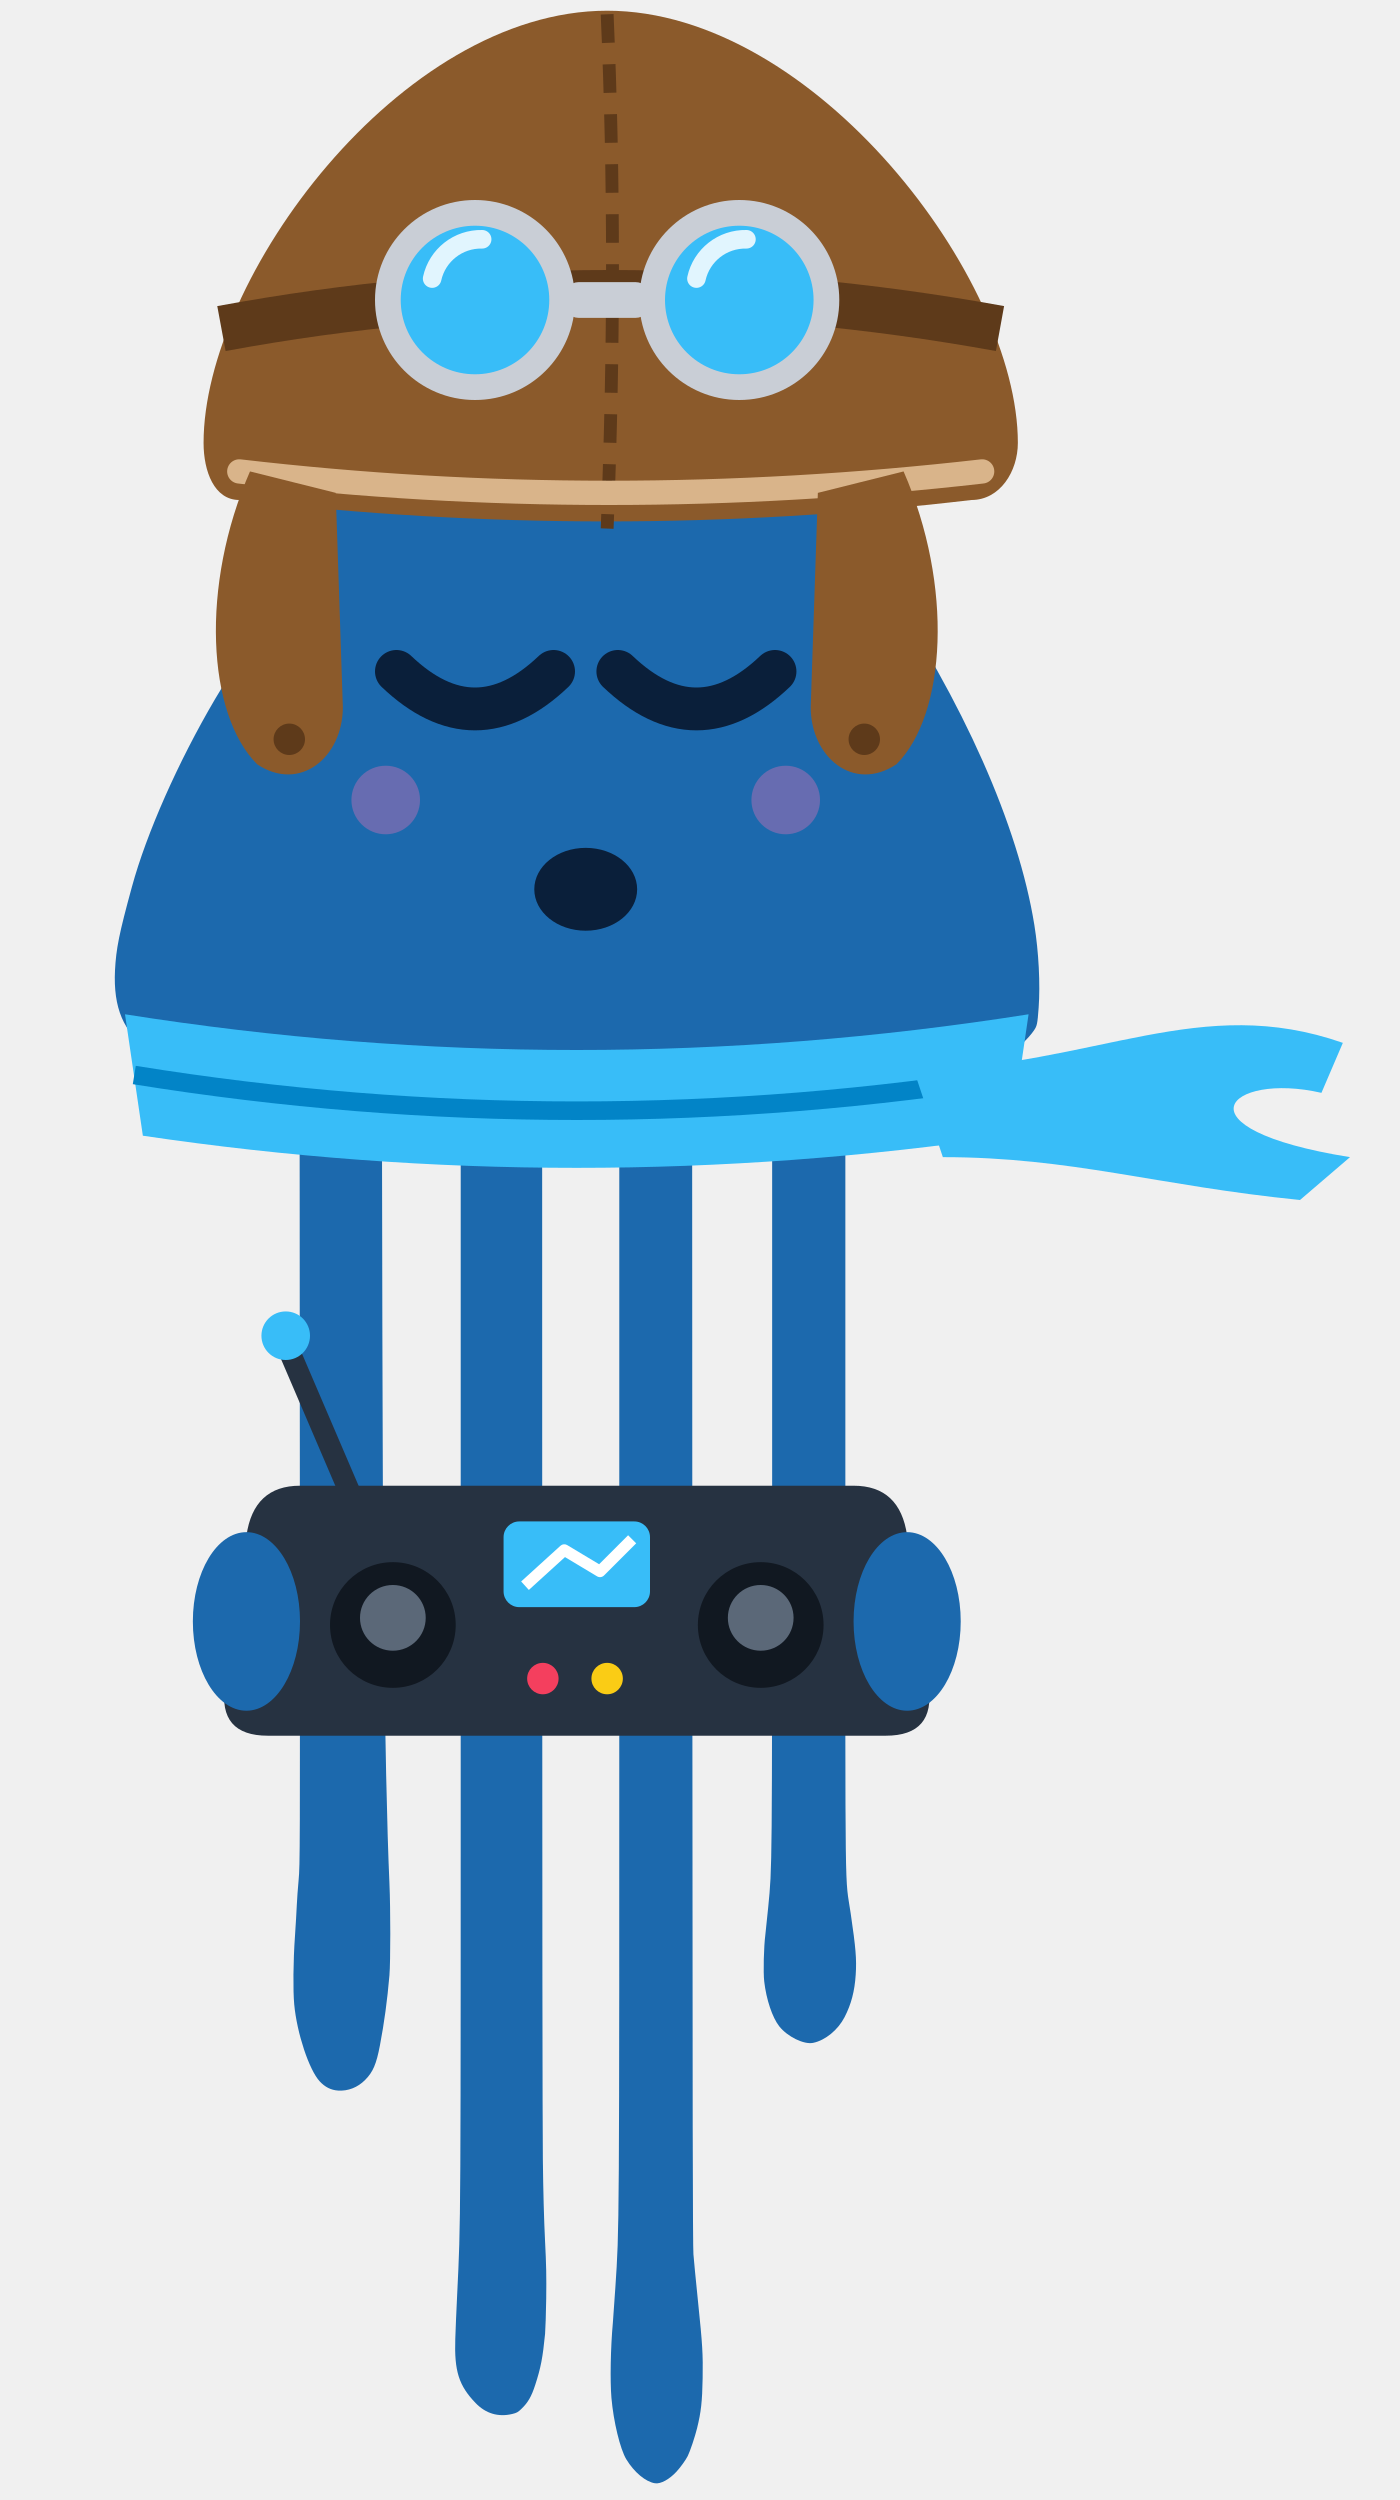
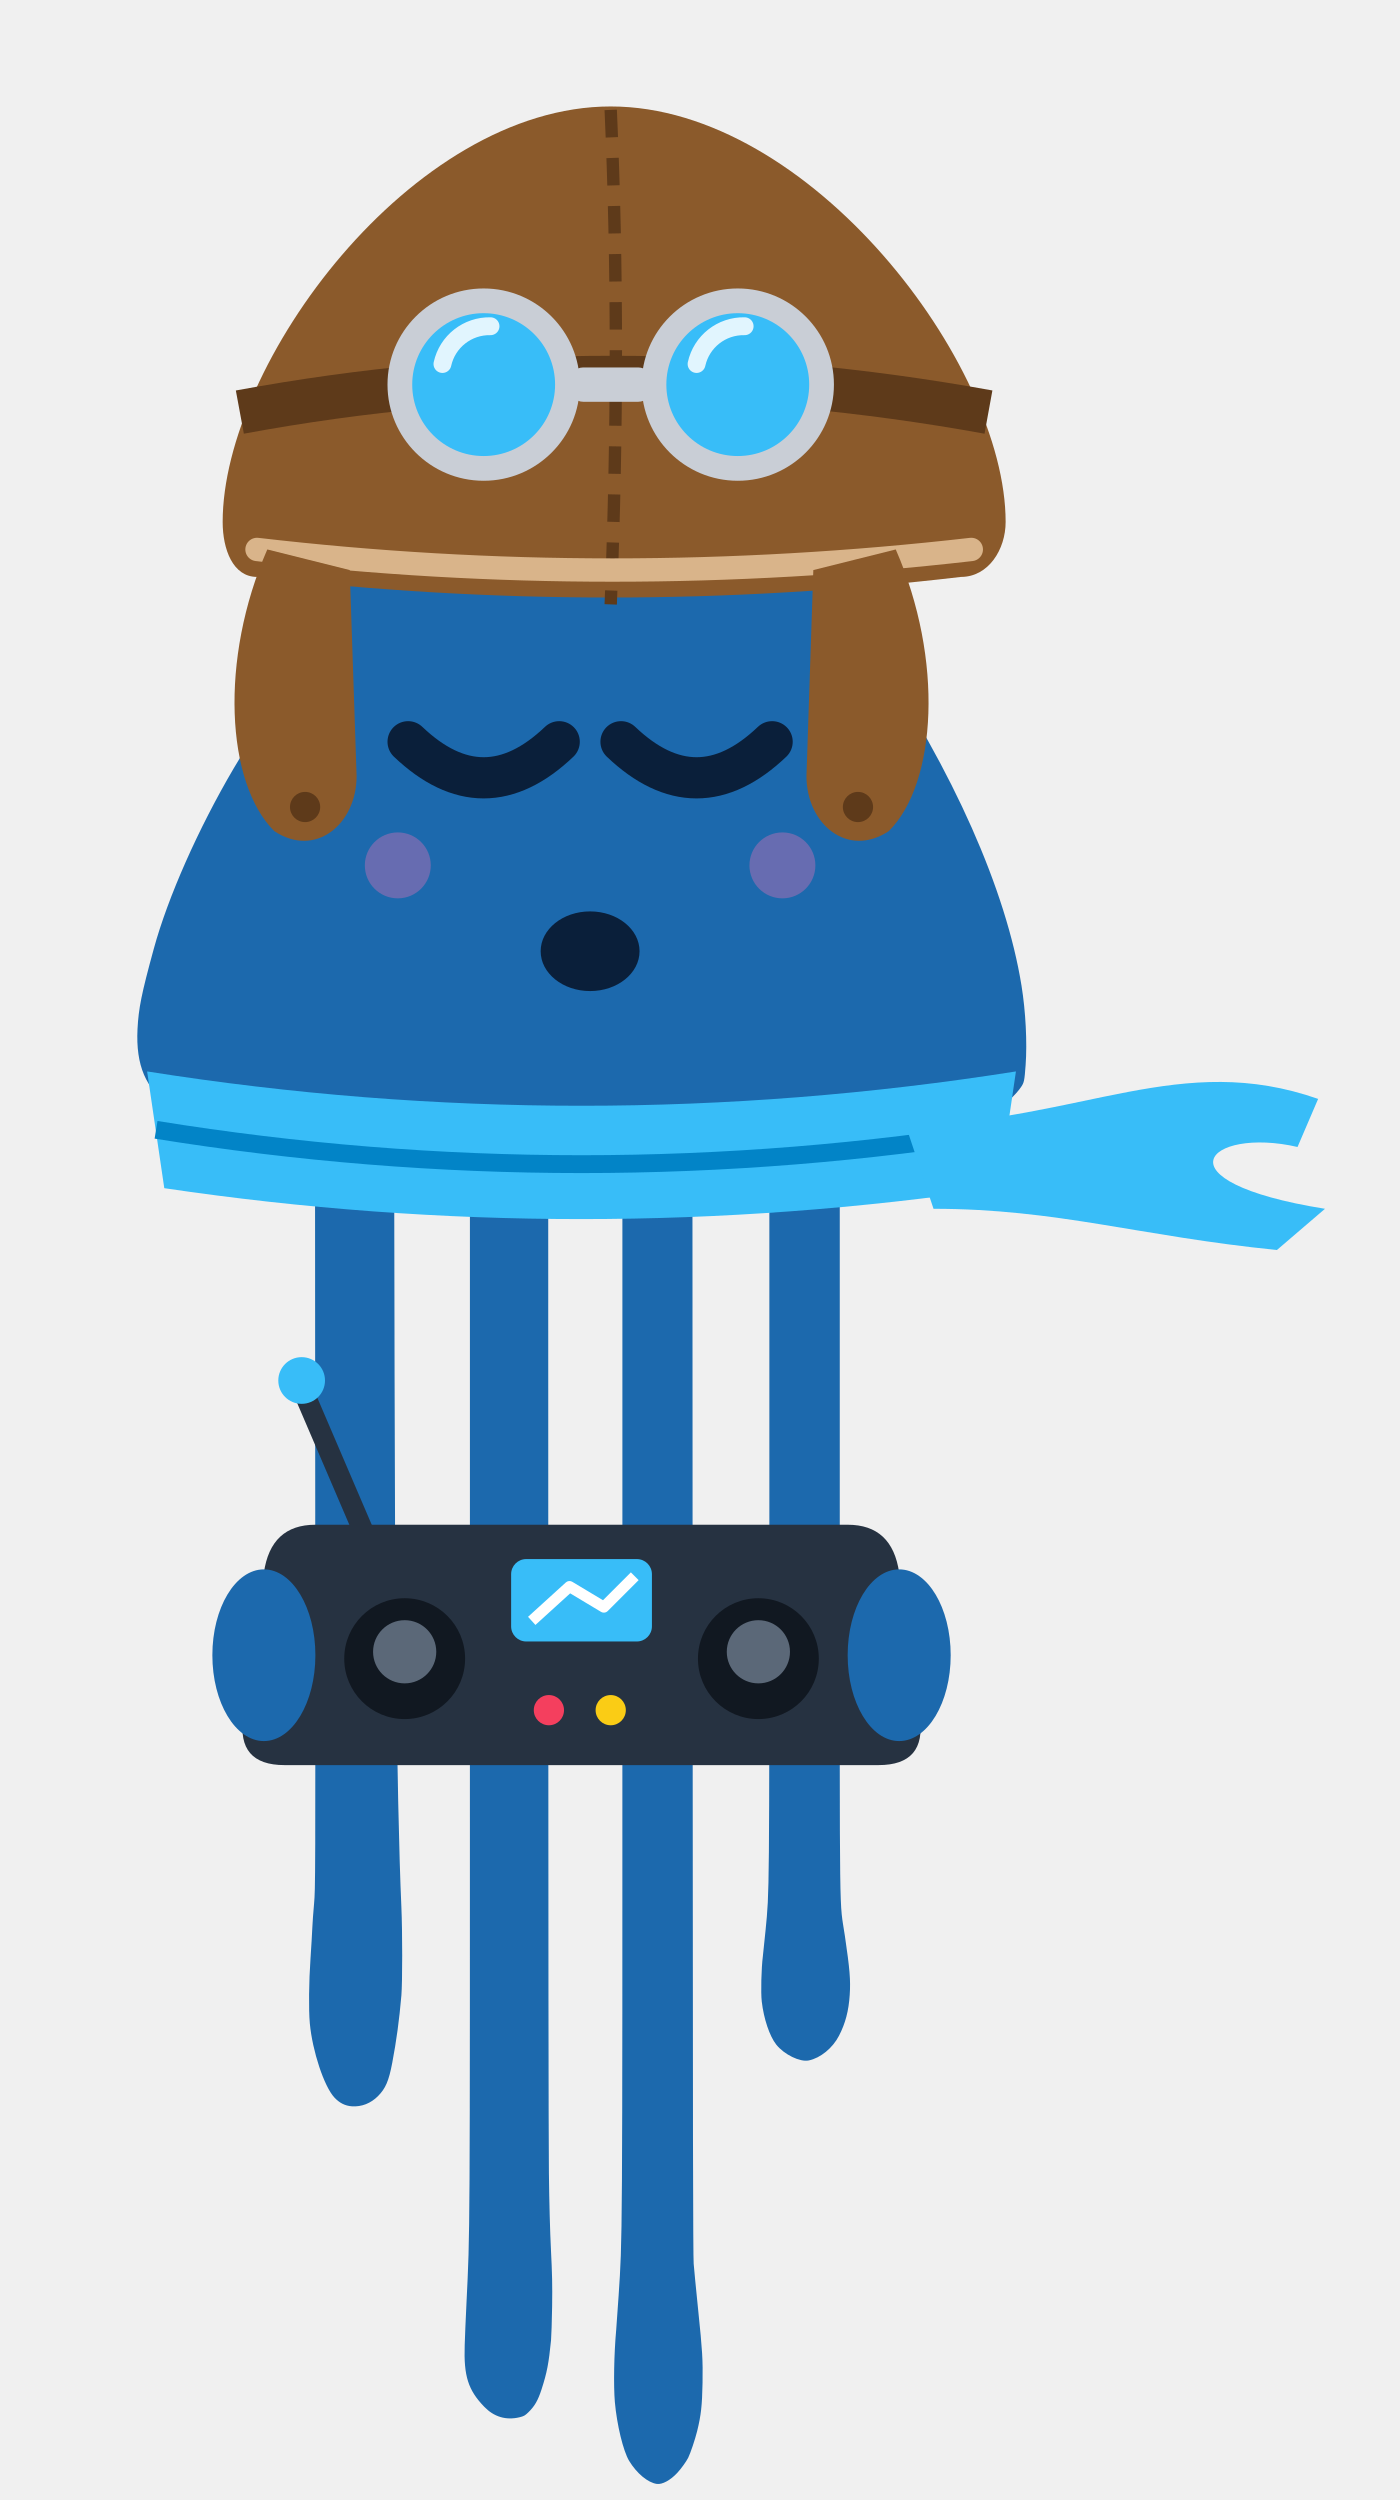
- <svg xmlns="http://www.w3.org/2000/svg" viewBox="-160 -60 1960 3500" width="560" height="1000">
+ <svg xmlns="http://www.w3.org/2000/svg" viewBox="-199 -200 2038 3640" width="560" height="1000">
  <style>
.bob{animation:bob 6s ease-in-out infinite;transform-box:view-box;transform-origin:647px 1400px}
.push{animation:push 4s ease-in-out infinite;transform-box:view-box;transform-origin:647px 1500px}
.leg{animation:sway 4s ease-in-out infinite;transform-box:view-box}
.leg1{animation-delay:-.5s}.leg2{animation-delay:-1s}.leg3{animation-delay:-1.5s}
.ctrl{animation:hold 4s ease-in-out infinite;transform-box:view-box;transform-origin:647px 1500px;animation-delay:-.75s}
.tail{animation:flutter 1.1s ease-in-out infinite;transform-box:view-box;transform-origin:1140px 1490px}
@keyframes bob{0%,100%{transform:translateY(0) rotate(-1.5deg)}50%{transform:translateY(-90px) rotate(1.5deg)}}
@keyframes push{0%,100%{transform:scale(1,1)}40%{transform:scale(1.03,.97)}60%{transform:scale(.98,1.025)}}
@keyframes sway{0%,100%{transform:rotate(3deg) skewX(-2deg)}50%{transform:rotate(-3deg) skewX(2deg)}}
@keyframes hold{0%,100%{transform:rotate(1.5deg) translateY(0)}50%{transform:rotate(-1.5deg) translateY(30px)}}
@keyframes flutter{0%,100%{transform:skewY(0) scaleY(1)}25%{transform:skewY(-6deg) scaleY(1.15)}50%{transform:skewY(3deg) scaleY(.85)}75%{transform:skewY(-3deg) scaleY(1.1)}}
@media (prefers-reduced-motion:reduce){*{animation:none!important}}
</style>
  <defs>
    <clipPath id="HD">
      <rect x="-500" y="-500" width="2500" height="1990" />
    </clipPath>
    <clipPath id="L0">
      <rect x="150" y="1470" width="280" height="2000" />
    </clipPath>
    <clipPath id="L1">
      <rect x="430" y="1470" width="220" height="2000" />
    </clipPath>
    <clipPath id="L2">
      <rect x="650" y="1470" width="210" height="2000" />
    </clipPath>
    <clipPath id="L3">
      <rect x="860" y="1470" width="290" height="2000" />
    </clipPath>
  </defs>
  <g class="bob">
    <g class="push">
      <g class="leg leg0" style="transform-origin:317px 1480px">
        <g clip-path="url(#L0)" fill="#1C69AD">
          <g transform="translate(0,3417) scale(0.1,-0.1)">
            <path d="M6715 34159 c-194 -9 -316 -24 -493 -60 -565 -114 -1065 -365 -1505 -754 -72 -63 -2250 -2338 -2403 -2510 -362 -405 -600 -744 -658 -935 -26 -84 -32 -329 -13 -460 51 -334 208 -645 487 -965 47 -54 124 -132 172 -175 77 -68 404 -325 570 -447 118 -87 178 -197 178 -325 0 -226 -156 -508 -470 -848 -248 -269 -807 -1080 -1168 -1695 -518 -881 -961 -1882 -1165 -2630 -180 -658 -221 -864 -237 -1170 -26 -526 122 -875 470 -1100 131 -85 475 -265 590 -309 394 -149 733 -264 930 -316 244 -65 324 -103 423 -206 64 -67 121 -158 150 -244 l22 -65 3 -5135 c3 -5055 2 -5138 -17 -5355 -11 -121 -23 -283 -26 -360 -3 -77 -15 -275 -26 -440 -24 -338 -28 -751 -10 -945 37 -403 208 -918 357 -1079 75 -81 157 -122 257 -129 140 -9 273 43 378 148 111 112 158 221 208 485 60 314 103 629 133 980 16 191 16 927 0 1290 -34 766 -61 2017 -82 3810 -6 451 -13 2232 -17 3958 l-6 3138 409 -6 c225 -3 473 -8 552 -11 l142 -6 0 -7677 c0 -8251 2 -7881 -50 -8971 -11 -228 -23 -505 -26 -615 -15 -451 50 -654 284 -897 142 -148 317 -200 512 -154 66 16 81 25 128 70 93 89 143 175 195 337 79 243 105 380 138 714 5 61 13 283 16 495 4 312 1 467 -17 820 -14 286 -25 673 -30 1130 -5 382 -9 3853 -9 7713 l-1 7017 158 0 c86 0 329 -3 540 -7 l382 -6 0 -7621 c0 -8268 1 -8032 -55 -8891 -14 -214 -30 -437 -35 -495 -32 -352 -40 -810 -20 -1050 29 -333 122 -717 208 -860 112 -184 274 -318 404 -336 79 -11 198 54 298 162 54 58 130 163 158 219 34 69 100 265 131 390 56 228 72 371 78 700 6 333 -3 476 -62 1045 -19 179 -39 381 -45 450 -6 69 -16 177 -22 240 -9 87 -13 2050 -15 8073 l-3 7959 397 -6 c219 -4 471 -9 561 -12 l162 -6 0 -5137 c-1 -5568 1 -5433 -55 -6011 -14 -146 -32 -319 -40 -385 -22 -172 -31 -526 -16 -655 29 -253 114 -506 211 -629 115 -145 346 -258 474 -231 170 35 348 181 440 360 93 180 141 362 156 595 14 219 1 369 -70 855 -83 567 -75 -75 -75 5780 l0 5215 26 56 c55 118 137 176 291 210 138 30 346 89 598 170 124 39 277 87 340 106 258 77 350 107 440 145 387 164 789 454 944 680 45 66 50 89 67 320 24 327 1 781 -60 1158 -225 1393 -990 3119 -2152 4850 -191 286 -219 341 -266 527 -24 90 -28 129 -28 238 0 119 3 137 29 210 35 96 82 173 145 239 25 27 201 173 391 324 511 409 613 516 754 792 128 251 166 385 173 615 4 109 1 179 -11 257 -37 248 -161 525 -331 738 -96 120 -2144 2313 -2283 2445 -127 120 -382 348 -527 471 -156 133 -400 280 -630 381 -250 109 -502 181 -780 222 -132 19 -415 43 -473 39 -15 -1 -94 -5 -177 -9z m-925 -8734 c111 -57 70 -164 -154 -393 -127 -130 -274 -228 -433 -288 -90 -34 -345 -90 -498 -110 -174 -22 -490 -15 -650 15 -150 28 -347 96 -491 169 -135 69 -179 104 -270 210 -76 89 -83 124 -35 173 38 38 57 37 255 -7 391 -88 377 -86 681 -91 333 -6 531 6 751 46 277 50 419 100 683 241 103 54 117 58 161 35z m1909 -64 c236 -131 470 -204 800 -248 101 -14 203 -17 511 -17 432 0 434 1 738 76 127 31 212 48 228 44 14 -4 37 -18 50 -31 38 -38 33 -90 -17 -164 -124 -186 -329 -276 -849 -373 -166 -31 -187 -33 -410 -32 -207 0 -248 2 -345 23 -284 60 -528 189 -736 389 -198 189 -250 296 -178 363 48 45 83 40 208 -30z m-889 -2521 c177 -46 320 -153 383 -288 26 -57 31 -78 31 -147 0 -89 -24 -169 -71 -233 -120 -164 -277 -253 -483 -272 -111 -10 -206 4 -306 44 -360 146 -470 501 -226 728 90 83 256 162 382 181 75 12 220 5 290 -13z" />
          </g>
        </g>
      </g>
      <g class="leg leg1" style="transform-origin:541px 1480px">
        <g clip-path="url(#L1)" fill="#1C69AD">
          <g transform="translate(0,3417) scale(0.1,-0.1)">
            <path d="M6715 34159 c-194 -9 -316 -24 -493 -60 -565 -114 -1065 -365 -1505 -754 -72 -63 -2250 -2338 -2403 -2510 -362 -405 -600 -744 -658 -935 -26 -84 -32 -329 -13 -460 51 -334 208 -645 487 -965 47 -54 124 -132 172 -175 77 -68 404 -325 570 -447 118 -87 178 -197 178 -325 0 -226 -156 -508 -470 -848 -248 -269 -807 -1080 -1168 -1695 -518 -881 -961 -1882 -1165 -2630 -180 -658 -221 -864 -237 -1170 -26 -526 122 -875 470 -1100 131 -85 475 -265 590 -309 394 -149 733 -264 930 -316 244 -65 324 -103 423 -206 64 -67 121 -158 150 -244 l22 -65 3 -5135 c3 -5055 2 -5138 -17 -5355 -11 -121 -23 -283 -26 -360 -3 -77 -15 -275 -26 -440 -24 -338 -28 -751 -10 -945 37 -403 208 -918 357 -1079 75 -81 157 -122 257 -129 140 -9 273 43 378 148 111 112 158 221 208 485 60 314 103 629 133 980 16 191 16 927 0 1290 -34 766 -61 2017 -82 3810 -6 451 -13 2232 -17 3958 l-6 3138 409 -6 c225 -3 473 -8 552 -11 l142 -6 0 -7677 c0 -8251 2 -7881 -50 -8971 -11 -228 -23 -505 -26 -615 -15 -451 50 -654 284 -897 142 -148 317 -200 512 -154 66 16 81 25 128 70 93 89 143 175 195 337 79 243 105 380 138 714 5 61 13 283 16 495 4 312 1 467 -17 820 -14 286 -25 673 -30 1130 -5 382 -9 3853 -9 7713 l-1 7017 158 0 c86 0 329 -3 540 -7 l382 -6 0 -7621 c0 -8268 1 -8032 -55 -8891 -14 -214 -30 -437 -35 -495 -32 -352 -40 -810 -20 -1050 29 -333 122 -717 208 -860 112 -184 274 -318 404 -336 79 -11 198 54 298 162 54 58 130 163 158 219 34 69 100 265 131 390 56 228 72 371 78 700 6 333 -3 476 -62 1045 -19 179 -39 381 -45 450 -6 69 -16 177 -22 240 -9 87 -13 2050 -15 8073 l-3 7959 397 -6 c219 -4 471 -9 561 -12 l162 -6 0 -5137 c-1 -5568 1 -5433 -55 -6011 -14 -146 -32 -319 -40 -385 -22 -172 -31 -526 -16 -655 29 -253 114 -506 211 -629 115 -145 346 -258 474 -231 170 35 348 181 440 360 93 180 141 362 156 595 14 219 1 369 -70 855 -83 567 -75 -75 -75 5780 l0 5215 26 56 c55 118 137 176 291 210 138 30 346 89 598 170 124 39 277 87 340 106 258 77 350 107 440 145 387 164 789 454 944 680 45 66 50 89 67 320 24 327 1 781 -60 1158 -225 1393 -990 3119 -2152 4850 -191 286 -219 341 -266 527 -24 90 -28 129 -28 238 0 119 3 137 29 210 35 96 82 173 145 239 25 27 201 173 391 324 511 409 613 516 754 792 128 251 166 385 173 615 4 109 1 179 -11 257 -37 248 -161 525 -331 738 -96 120 -2144 2313 -2283 2445 -127 120 -382 348 -527 471 -156 133 -400 280 -630 381 -250 109 -502 181 -780 222 -132 19 -415 43 -473 39 -15 -1 -94 -5 -177 -9z m-925 -8734 c111 -57 70 -164 -154 -393 -127 -130 -274 -228 -433 -288 -90 -34 -345 -90 -498 -110 -174 -22 -490 -15 -650 15 -150 28 -347 96 -491 169 -135 69 -179 104 -270 210 -76 89 -83 124 -35 173 38 38 57 37 255 -7 391 -88 377 -86 681 -91 333 -6 531 6 751 46 277 50 419 100 683 241 103 54 117 58 161 35z m1909 -64 c236 -131 470 -204 800 -248 101 -14 203 -17 511 -17 432 0 434 1 738 76 127 31 212 48 228 44 14 -4 37 -18 50 -31 38 -38 33 -90 -17 -164 -124 -186 -329 -276 -849 -373 -166 -31 -187 -33 -410 -32 -207 0 -248 2 -345 23 -284 60 -528 189 -736 389 -198 189 -250 296 -178 363 48 45 83 40 208 -30z m-889 -2521 c177 -46 320 -153 383 -288 26 -57 31 -78 31 -147 0 -89 -24 -169 -71 -233 -120 -164 -277 -253 -483 -272 -111 -10 -206 4 -306 44 -360 146 -470 501 -226 728 90 83 256 162 382 181 75 12 220 5 290 -13z" />
          </g>
        </g>
      </g>
      <g class="leg leg2" style="transform-origin:757px 1480px">
        <g clip-path="url(#L2)" fill="#1C69AD">
          <g transform="translate(0,3417) scale(0.1,-0.1)">
            <path d="M6715 34159 c-194 -9 -316 -24 -493 -60 -565 -114 -1065 -365 -1505 -754 -72 -63 -2250 -2338 -2403 -2510 -362 -405 -600 -744 -658 -935 -26 -84 -32 -329 -13 -460 51 -334 208 -645 487 -965 47 -54 124 -132 172 -175 77 -68 404 -325 570 -447 118 -87 178 -197 178 -325 0 -226 -156 -508 -470 -848 -248 -269 -807 -1080 -1168 -1695 -518 -881 -961 -1882 -1165 -2630 -180 -658 -221 -864 -237 -1170 -26 -526 122 -875 470 -1100 131 -85 475 -265 590 -309 394 -149 733 -264 930 -316 244 -65 324 -103 423 -206 64 -67 121 -158 150 -244 l22 -65 3 -5135 c3 -5055 2 -5138 -17 -5355 -11 -121 -23 -283 -26 -360 -3 -77 -15 -275 -26 -440 -24 -338 -28 -751 -10 -945 37 -403 208 -918 357 -1079 75 -81 157 -122 257 -129 140 -9 273 43 378 148 111 112 158 221 208 485 60 314 103 629 133 980 16 191 16 927 0 1290 -34 766 -61 2017 -82 3810 -6 451 -13 2232 -17 3958 l-6 3138 409 -6 c225 -3 473 -8 552 -11 l142 -6 0 -7677 c0 -8251 2 -7881 -50 -8971 -11 -228 -23 -505 -26 -615 -15 -451 50 -654 284 -897 142 -148 317 -200 512 -154 66 16 81 25 128 70 93 89 143 175 195 337 79 243 105 380 138 714 5 61 13 283 16 495 4 312 1 467 -17 820 -14 286 -25 673 -30 1130 -5 382 -9 3853 -9 7713 l-1 7017 158 0 c86 0 329 -3 540 -7 l382 -6 0 -7621 c0 -8268 1 -8032 -55 -8891 -14 -214 -30 -437 -35 -495 -32 -352 -40 -810 -20 -1050 29 -333 122 -717 208 -860 112 -184 274 -318 404 -336 79 -11 198 54 298 162 54 58 130 163 158 219 34 69 100 265 131 390 56 228 72 371 78 700 6 333 -3 476 -62 1045 -19 179 -39 381 -45 450 -6 69 -16 177 -22 240 -9 87 -13 2050 -15 8073 l-3 7959 397 -6 c219 -4 471 -9 561 -12 l162 -6 0 -5137 c-1 -5568 1 -5433 -55 -6011 -14 -146 -32 -319 -40 -385 -22 -172 -31 -526 -16 -655 29 -253 114 -506 211 -629 115 -145 346 -258 474 -231 170 35 348 181 440 360 93 180 141 362 156 595 14 219 1 369 -70 855 -83 567 -75 -75 -75 5780 l0 5215 26 56 c55 118 137 176 291 210 138 30 346 89 598 170 124 39 277 87 340 106 258 77 350 107 440 145 387 164 789 454 944 680 45 66 50 89 67 320 24 327 1 781 -60 1158 -225 1393 -990 3119 -2152 4850 -191 286 -219 341 -266 527 -24 90 -28 129 -28 238 0 119 3 137 29 210 35 96 82 173 145 239 25 27 201 173 391 324 511 409 613 516 754 792 128 251 166 385 173 615 4 109 1 179 -11 257 -37 248 -161 525 -331 738 -96 120 -2144 2313 -2283 2445 -127 120 -382 348 -527 471 -156 133 -400 280 -630 381 -250 109 -502 181 -780 222 -132 19 -415 43 -473 39 -15 -1 -94 -5 -177 -9z m-925 -8734 c111 -57 70 -164 -154 -393 -127 -130 -274 -228 -433 -288 -90 -34 -345 -90 -498 -110 -174 -22 -490 -15 -650 15 -150 28 -347 96 -491 169 -135 69 -179 104 -270 210 -76 89 -83 124 -35 173 38 38 57 37 255 -7 391 -88 377 -86 681 -91 333 -6 531 6 751 46 277 50 419 100 683 241 103 54 117 58 161 35z m1909 -64 c236 -131 470 -204 800 -248 101 -14 203 -17 511 -17 432 0 434 1 738 76 127 31 212 48 228 44 14 -4 37 -18 50 -31 38 -38 33 -90 -17 -164 -124 -186 -329 -276 -849 -373 -166 -31 -187 -33 -410 -32 -207 0 -248 2 -345 23 -284 60 -528 189 -736 389 -198 189 -250 296 -178 363 48 45 83 40 208 -30z m-889 -2521 c177 -46 320 -153 383 -288 26 -57 31 -78 31 -147 0 -89 -24 -169 -71 -233 -120 -164 -277 -253 -483 -272 -111 -10 -206 4 -306 44 -360 146 -470 501 -226 728 90 83 256 162 382 181 75 12 220 5 290 -13z" />
          </g>
        </g>
      </g>
      <g class="leg leg3" style="transform-origin:971px 1480px">
        <g clip-path="url(#L3)" fill="#1C69AD">
          <g transform="translate(0,3417) scale(0.1,-0.1)">
            <path d="M6715 34159 c-194 -9 -316 -24 -493 -60 -565 -114 -1065 -365 -1505 -754 -72 -63 -2250 -2338 -2403 -2510 -362 -405 -600 -744 -658 -935 -26 -84 -32 -329 -13 -460 51 -334 208 -645 487 -965 47 -54 124 -132 172 -175 77 -68 404 -325 570 -447 118 -87 178 -197 178 -325 0 -226 -156 -508 -470 -848 -248 -269 -807 -1080 -1168 -1695 -518 -881 -961 -1882 -1165 -2630 -180 -658 -221 -864 -237 -1170 -26 -526 122 -875 470 -1100 131 -85 475 -265 590 -309 394 -149 733 -264 930 -316 244 -65 324 -103 423 -206 64 -67 121 -158 150 -244 l22 -65 3 -5135 c3 -5055 2 -5138 -17 -5355 -11 -121 -23 -283 -26 -360 -3 -77 -15 -275 -26 -440 -24 -338 -28 -751 -10 -945 37 -403 208 -918 357 -1079 75 -81 157 -122 257 -129 140 -9 273 43 378 148 111 112 158 221 208 485 60 314 103 629 133 980 16 191 16 927 0 1290 -34 766 -61 2017 -82 3810 -6 451 -13 2232 -17 3958 l-6 3138 409 -6 c225 -3 473 -8 552 -11 l142 -6 0 -7677 c0 -8251 2 -7881 -50 -8971 -11 -228 -23 -505 -26 -615 -15 -451 50 -654 284 -897 142 -148 317 -200 512 -154 66 16 81 25 128 70 93 89 143 175 195 337 79 243 105 380 138 714 5 61 13 283 16 495 4 312 1 467 -17 820 -14 286 -25 673 -30 1130 -5 382 -9 3853 -9 7713 l-1 7017 158 0 c86 0 329 -3 540 -7 l382 -6 0 -7621 c0 -8268 1 -8032 -55 -8891 -14 -214 -30 -437 -35 -495 -32 -352 -40 -810 -20 -1050 29 -333 122 -717 208 -860 112 -184 274 -318 404 -336 79 -11 198 54 298 162 54 58 130 163 158 219 34 69 100 265 131 390 56 228 72 371 78 700 6 333 -3 476 -62 1045 -19 179 -39 381 -45 450 -6 69 -16 177 -22 240 -9 87 -13 2050 -15 8073 l-3 7959 397 -6 c219 -4 471 -9 561 -12 l162 -6 0 -5137 c-1 -5568 1 -5433 -55 -6011 -14 -146 -32 -319 -40 -385 -22 -172 -31 -526 -16 -655 29 -253 114 -506 211 -629 115 -145 346 -258 474 -231 170 35 348 181 440 360 93 180 141 362 156 595 14 219 1 369 -70 855 -83 567 -75 -75 -75 5780 l0 5215 26 56 c55 118 137 176 291 210 138 30 346 89 598 170 124 39 277 87 340 106 258 77 350 107 440 145 387 164 789 454 944 680 45 66 50 89 67 320 24 327 1 781 -60 1158 -225 1393 -990 3119 -2152 4850 -191 286 -219 341 -266 527 -24 90 -28 129 -28 238 0 119 3 137 29 210 35 96 82 173 145 239 25 27 201 173 391 324 511 409 613 516 754 792 128 251 166 385 173 615 4 109 1 179 -11 257 -37 248 -161 525 -331 738 -96 120 -2144 2313 -2283 2445 -127 120 -382 348 -527 471 -156 133 -400 280 -630 381 -250 109 -502 181 -780 222 -132 19 -415 43 -473 39 -15 -1 -94 -5 -177 -9z m-925 -8734 c111 -57 70 -164 -154 -393 -127 -130 -274 -228 -433 -288 -90 -34 -345 -90 -498 -110 -174 -22 -490 -15 -650 15 -150 28 -347 96 -491 169 -135 69 -179 104 -270 210 -76 89 -83 124 -35 173 38 38 57 37 255 -7 391 -88 377 -86 681 -91 333 -6 531 6 751 46 277 50 419 100 683 241 103 54 117 58 161 35z m1909 -64 c236 -131 470 -204 800 -248 101 -14 203 -17 511 -17 432 0 434 1 738 76 127 31 212 48 228 44 14 -4 37 -18 50 -31 38 -38 33 -90 -17 -164 -124 -186 -329 -276 -849 -373 -166 -31 -187 -33 -410 -32 -207 0 -248 2 -345 23 -284 60 -528 189 -736 389 -198 189 -250 296 -178 363 48 45 83 40 208 -30z m-889 -2521 c177 -46 320 -153 383 -288 26 -57 31 -78 31 -147 0 -89 -24 -169 -71 -233 -120 -164 -277 -253 -483 -272 -111 -10 -206 4 -306 44 -360 146 -470 501 -226 728 90 83 256 162 382 181 75 12 220 5 290 -13z" />
          </g>
        </g>
      </g>
      <g clip-path="url(#HD)" fill="#1C69AD">
        <g transform="translate(0,3417) scale(0.1,-0.1)">
          <path d="M6715 34159 c-194 -9 -316 -24 -493 -60 -565 -114 -1065 -365 -1505 -754 -72 -63 -2250 -2338 -2403 -2510 -362 -405 -600 -744 -658 -935 -26 -84 -32 -329 -13 -460 51 -334 208 -645 487 -965 47 -54 124 -132 172 -175 77 -68 404 -325 570 -447 118 -87 178 -197 178 -325 0 -226 -156 -508 -470 -848 -248 -269 -807 -1080 -1168 -1695 -518 -881 -961 -1882 -1165 -2630 -180 -658 -221 -864 -237 -1170 -26 -526 122 -875 470 -1100 131 -85 475 -265 590 -309 394 -149 733 -264 930 -316 244 -65 324 -103 423 -206 64 -67 121 -158 150 -244 l22 -65 3 -5135 c3 -5055 2 -5138 -17 -5355 -11 -121 -23 -283 -26 -360 -3 -77 -15 -275 -26 -440 -24 -338 -28 -751 -10 -945 37 -403 208 -918 357 -1079 75 -81 157 -122 257 -129 140 -9 273 43 378 148 111 112 158 221 208 485 60 314 103 629 133 980 16 191 16 927 0 1290 -34 766 -61 2017 -82 3810 -6 451 -13 2232 -17 3958 l-6 3138 409 -6 c225 -3 473 -8 552 -11 l142 -6 0 -7677 c0 -8251 2 -7881 -50 -8971 -11 -228 -23 -505 -26 -615 -15 -451 50 -654 284 -897 142 -148 317 -200 512 -154 66 16 81 25 128 70 93 89 143 175 195 337 79 243 105 380 138 714 5 61 13 283 16 495 4 312 1 467 -17 820 -14 286 -25 673 -30 1130 -5 382 -9 3853 -9 7713 l-1 7017 158 0 c86 0 329 -3 540 -7 l382 -6 0 -7621 c0 -8268 1 -8032 -55 -8891 -14 -214 -30 -437 -35 -495 -32 -352 -40 -810 -20 -1050 29 -333 122 -717 208 -860 112 -184 274 -318 404 -336 79 -11 198 54 298 162 54 58 130 163 158 219 34 69 100 265 131 390 56 228 72 371 78 700 6 333 -3 476 -62 1045 -19 179 -39 381 -45 450 -6 69 -16 177 -22 240 -9 87 -13 2050 -15 8073 l-3 7959 397 -6 c219 -4 471 -9 561 -12 l162 -6 0 -5137 c-1 -5568 1 -5433 -55 -6011 -14 -146 -32 -319 -40 -385 -22 -172 -31 -526 -16 -655 29 -253 114 -506 211 -629 115 -145 346 -258 474 -231 170 35 348 181 440 360 93 180 141 362 156 595 14 219 1 369 -70 855 -83 567 -75 -75 -75 5780 l0 5215 26 56 c55 118 137 176 291 210 138 30 346 89 598 170 124 39 277 87 340 106 258 77 350 107 440 145 387 164 789 454 944 680 45 66 50 89 67 320 24 327 1 781 -60 1158 -225 1393 -990 3119 -2152 4850 -191 286 -219 341 -266 527 -24 90 -28 129 -28 238 0 119 3 137 29 210 35 96 82 173 145 239 25 27 201 173 391 324 511 409 613 516 754 792 128 251 166 385 173 615 4 109 1 179 -11 257 -37 248 -161 525 -331 738 -96 120 -2144 2313 -2283 2445 -127 120 -382 348 -527 471 -156 133 -400 280 -630 381 -250 109 -502 181 -780 222 -132 19 -415 43 -473 39 -15 -1 -94 -5 -177 -9z m-925 -8734 c111 -57 70 -164 -154 -393 -127 -130 -274 -228 -433 -288 -90 -34 -345 -90 -498 -110 -174 -22 -490 -15 -650 15 -150 28 -347 96 -491 169 -135 69 -179 104 -270 210 -76 89 -83 124 -35 173 38 38 57 37 255 -7 391 -88 377 -86 681 -91 333 -6 531 6 751 46 277 50 419 100 683 241 103 54 117 58 161 35z m1909 -64 c236 -131 470 -204 800 -248 101 -14 203 -17 511 -17 432 0 434 1 738 76 127 31 212 48 228 44 14 -4 37 -18 50 -31 38 -38 33 -90 -17 -164 -124 -186 -329 -276 -849 -373 -166 -31 -187 -33 -410 -32 -207 0 -248 2 -345 23 -284 60 -528 189 -736 389 -198 189 -250 296 -178 363 48 45 83 40 208 -30z m-889 -2521 c177 -46 320 -153 383 -288 26 -57 31 -78 31 -147 0 -89 -24 -169 -71 -233 -120 -164 -277 -253 -483 -272 -111 -10 -206 4 -306 44 -360 146 -470 501 -226 728 90 83 256 162 382 181 75 12 220 5 290 -13z" />
        </g>
      </g>
      <g id="face">
        <rect x="290" y="850" width="740" height="130" rx="40" fill="#1C69AD" />
        <ellipse cx="660" cy="1180" rx="95" ry="80" fill="#1C69AD" />
        <path d="M395 880 Q505.0 985 615 880" stroke="#0A1F3A" stroke-width="60" fill="none" stroke-linecap="round" />
        <path d="M705 880 Q815.0 985 925 880" stroke="#0A1F3A" stroke-width="60" fill="none" stroke-linecap="round" />
        <ellipse cx="660" cy="1185" rx="72" ry="58" fill="#0A1F3A" />
        <circle cx="380" cy="1060" r="48" fill="#F472B6" opacity=".35" />
        <circle cx="940" cy="1060" r="48" fill="#F472B6" opacity=".35" />
      </g>
      <path d="M125 560 C125 330 400 -45 690 -45 C980 -45 1265 330 1265 560 C1265 600 1240 640 1200 640 Q690 700 175 640 C140 640 125 600 125 560 Z" fill="#8B5A2B" />
      <path d="M690 -40 Q705 300 690 680" stroke="#5E3A1A" stroke-width="18" fill="none" stroke-dasharray="40 30" />
      <path d="M175 600 Q690 660 1215 600" stroke="#D9B48A" stroke-width="34" fill="none" stroke-linecap="round" />
      <path d="M190 600 C120 760 130 940 200 1010 C260 1050 320 1000 320 930 L310 630 Z" fill="#8B5A2B" />
      <circle cx="245" cy="975" r="22" fill="#5E3A1A" />
      <path d="M1105 600 C1175 760 1165 940 1095 1010 C1035 1050 975 1000 975 930 L985 630 Z" fill="#8B5A2B" />
      <circle cx="1050" cy="975" r="22" fill="#5E3A1A" />
      <path d="M150 400 Q690 300 1240 400" stroke="#5E3A1A" stroke-width="64" fill="none" />
      <circle cx="505" cy="360" r="140" fill="#C9CED6" />
      <circle cx="505" cy="360" r="104" fill="#38BDF8" />
      <path d="M445 330 A70 70 0 0 1 515 275" stroke="#fff" stroke-width="26" fill="none" stroke-linecap="round" opacity=".85" />
      <circle cx="875" cy="360" r="140" fill="#C9CED6" />
      <circle cx="875" cy="360" r="104" fill="#38BDF8" />
      <path d="M815 330 A70 70 0 0 1 885 275" stroke="#fff" stroke-width="26" fill="none" stroke-linecap="round" opacity=".85" />
      <rect x="630" y="335" width="120" height="50" rx="20" fill="#C9CED6" />
      <path d="M15 1360 Q647 1460 1280 1360 L1255 1530 Q647 1620 40 1530 Z" fill="#38BDF8" />
      <path d="M28 1445 Q647 1545 1268 1445" stroke="#0284C7" stroke-width="26" fill="none" />
      <g class="tail">
        <path d="M1120 1440 C1380 1430 1520 1330 1720 1400 L1690 1470 C1560 1440 1480 1520 1730 1560 L1660 1620 C1460 1600 1340 1560 1160 1560 Z" fill="#38BDF8" />
      </g>
      <g class="ctrl">&gt;<line x1="330" y1="2030" x2="240" y2="1820" stroke="#263241" stroke-width="30" stroke-linecap="round" />
        <circle cx="240" cy="1810" r="34" fill="#38BDF8" />
        <path d="M260 2020 H1035 Q1100 2020 1110 2090 L1140 2300 Q1150 2370 1080 2370 H215 Q145 2370 155 2300 L185 2090 Q195 2020 260 2020 Z" fill="#263241" />
        <rect x="545" y="2070" width="205" height="120" rx="22" fill="#38BDF8" />
        <path d="M575 2160 L630 2110 L680 2140 L725 2095" stroke="#fff" stroke-width="16" fill="none" stroke-linejoin="round" />
        <circle cx="390" cy="2215" r="88" fill="#111821" />
        <circle cx="390" cy="2205" r="46" fill="#5B6878" />
        <circle cx="905" cy="2215" r="88" fill="#111821" />
        <circle cx="905" cy="2205" r="46" fill="#5B6878" />
        <circle cx="600" cy="2290" r="22" fill="#F43F5E" />
        <circle cx="690" cy="2290" r="22" fill="#FACC15" />
        <ellipse cx="185" cy="2210" rx="75" ry="125" fill="#1C69AD" />
        <ellipse cx="1110" cy="2210" rx="75" ry="125" fill="#1C69AD" />
      </g>
    </g>
  </g>
</svg>
